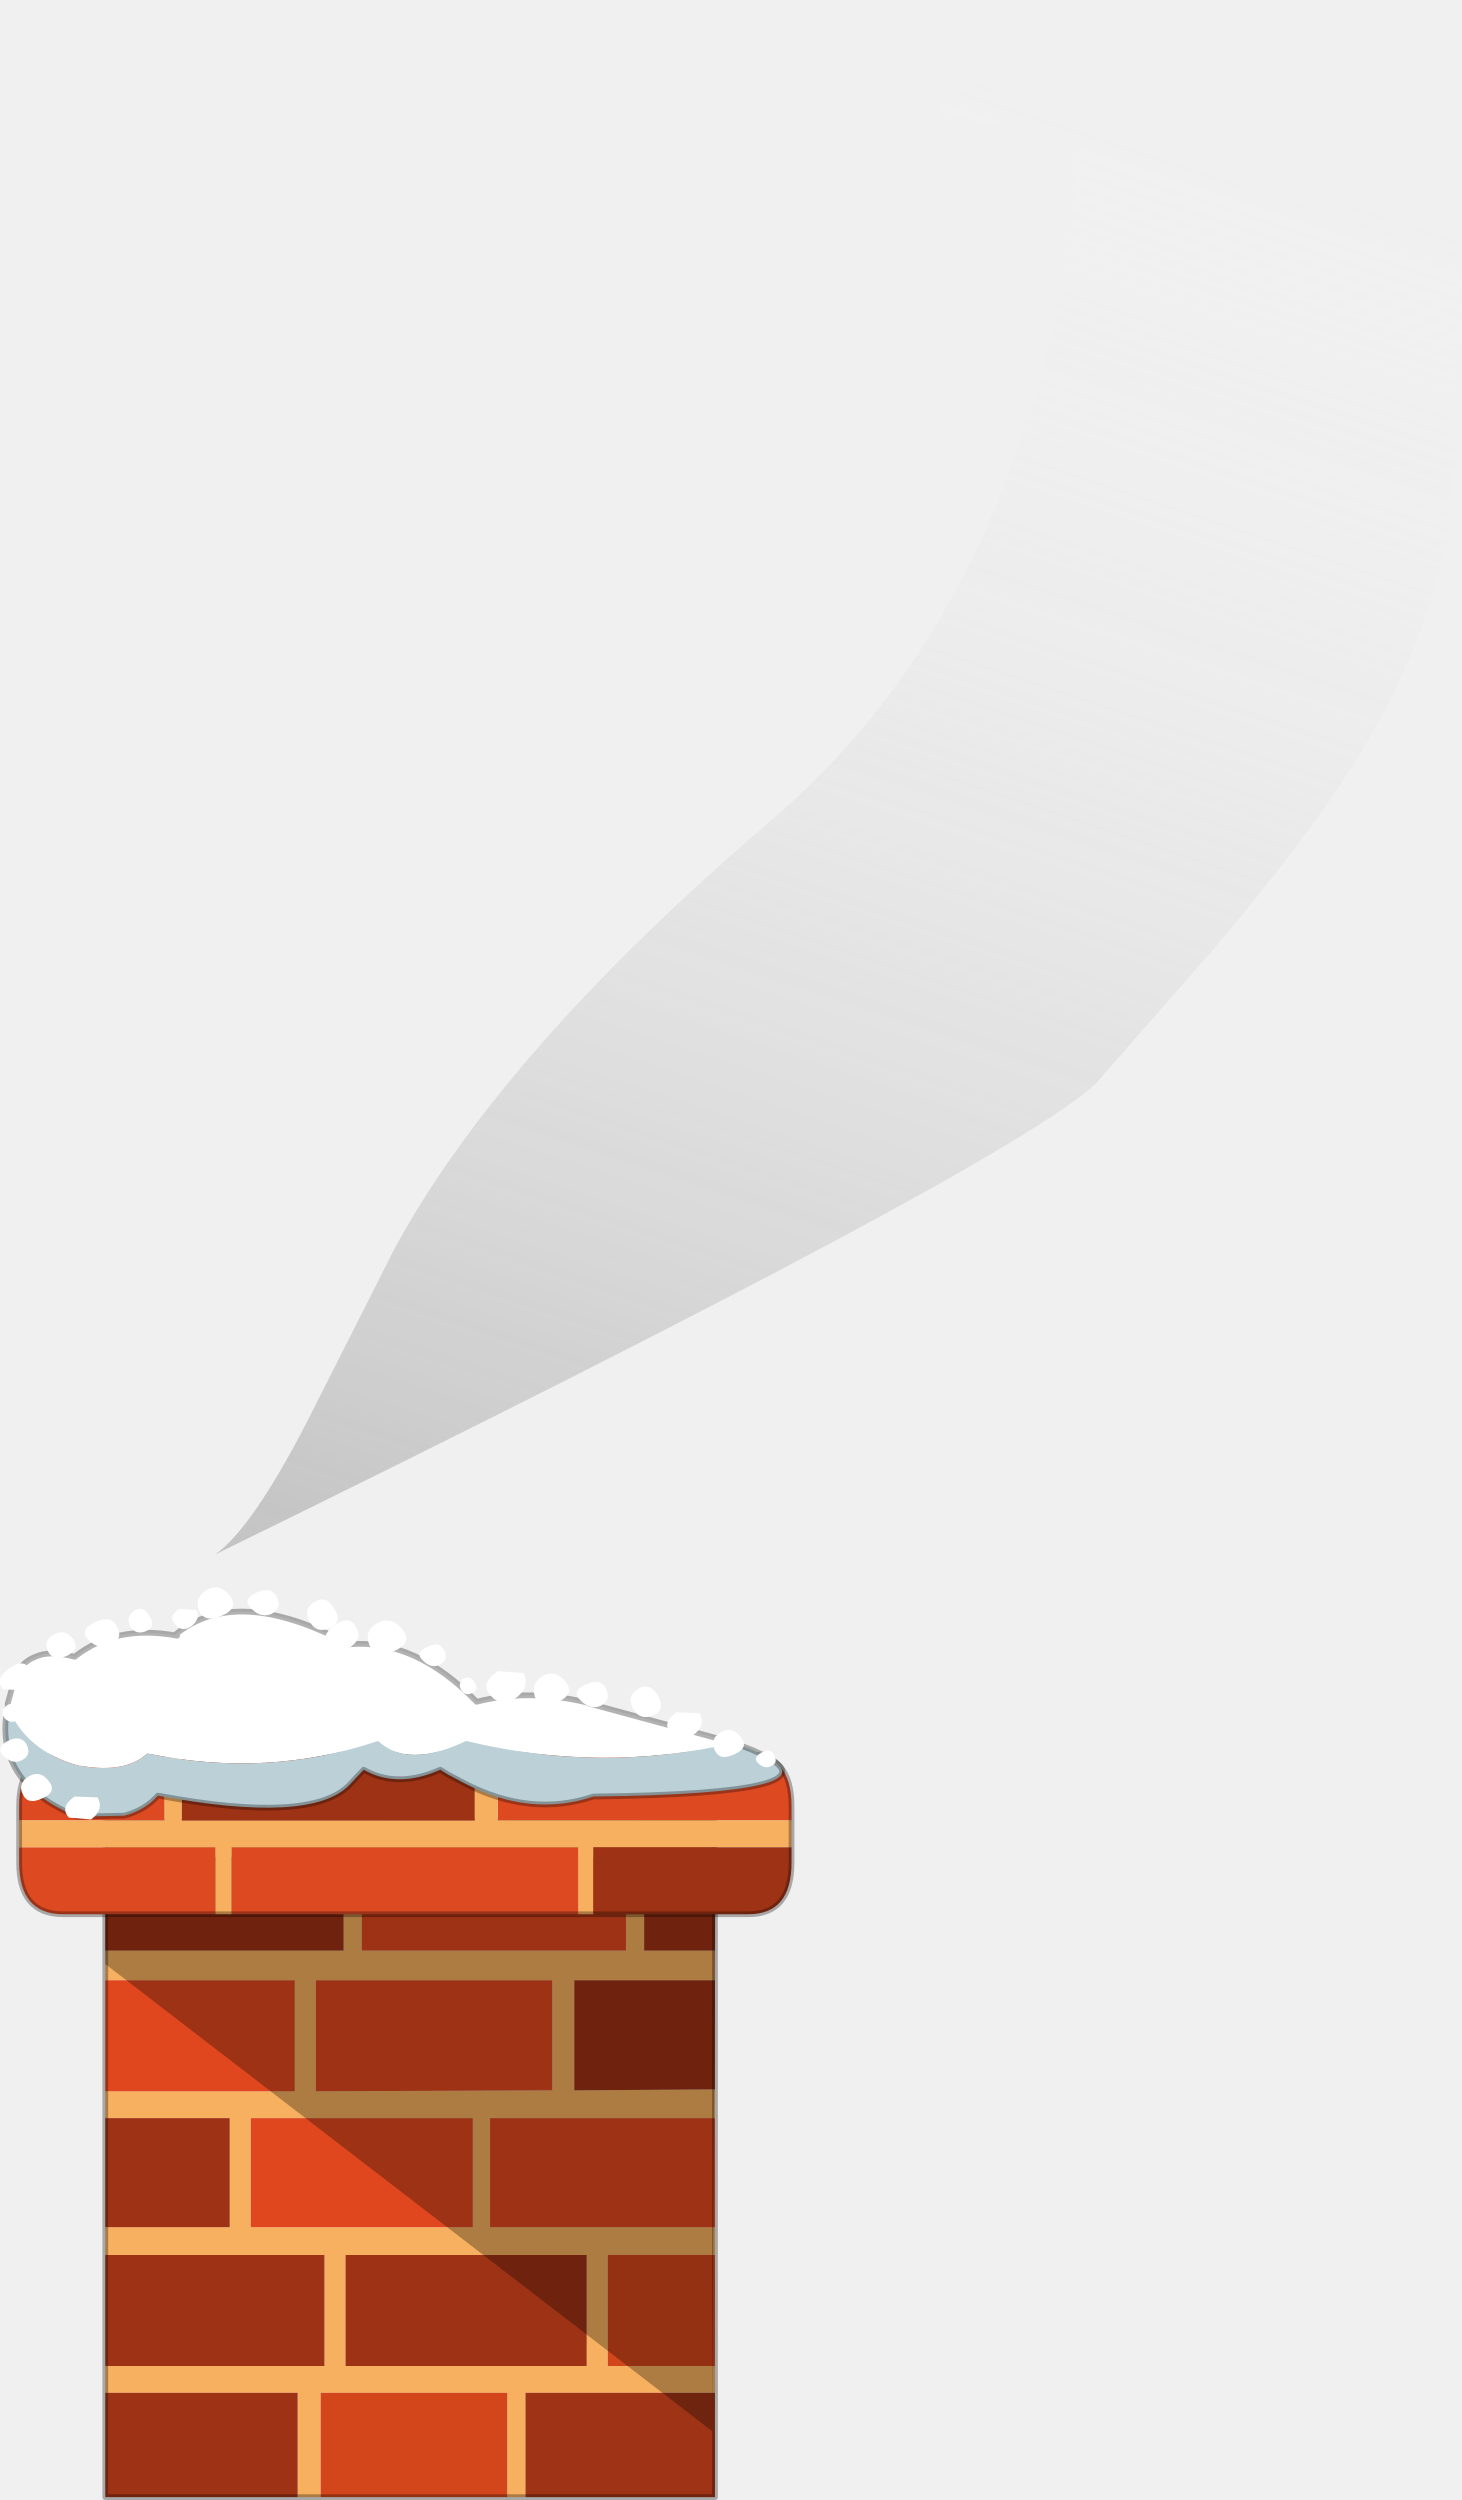
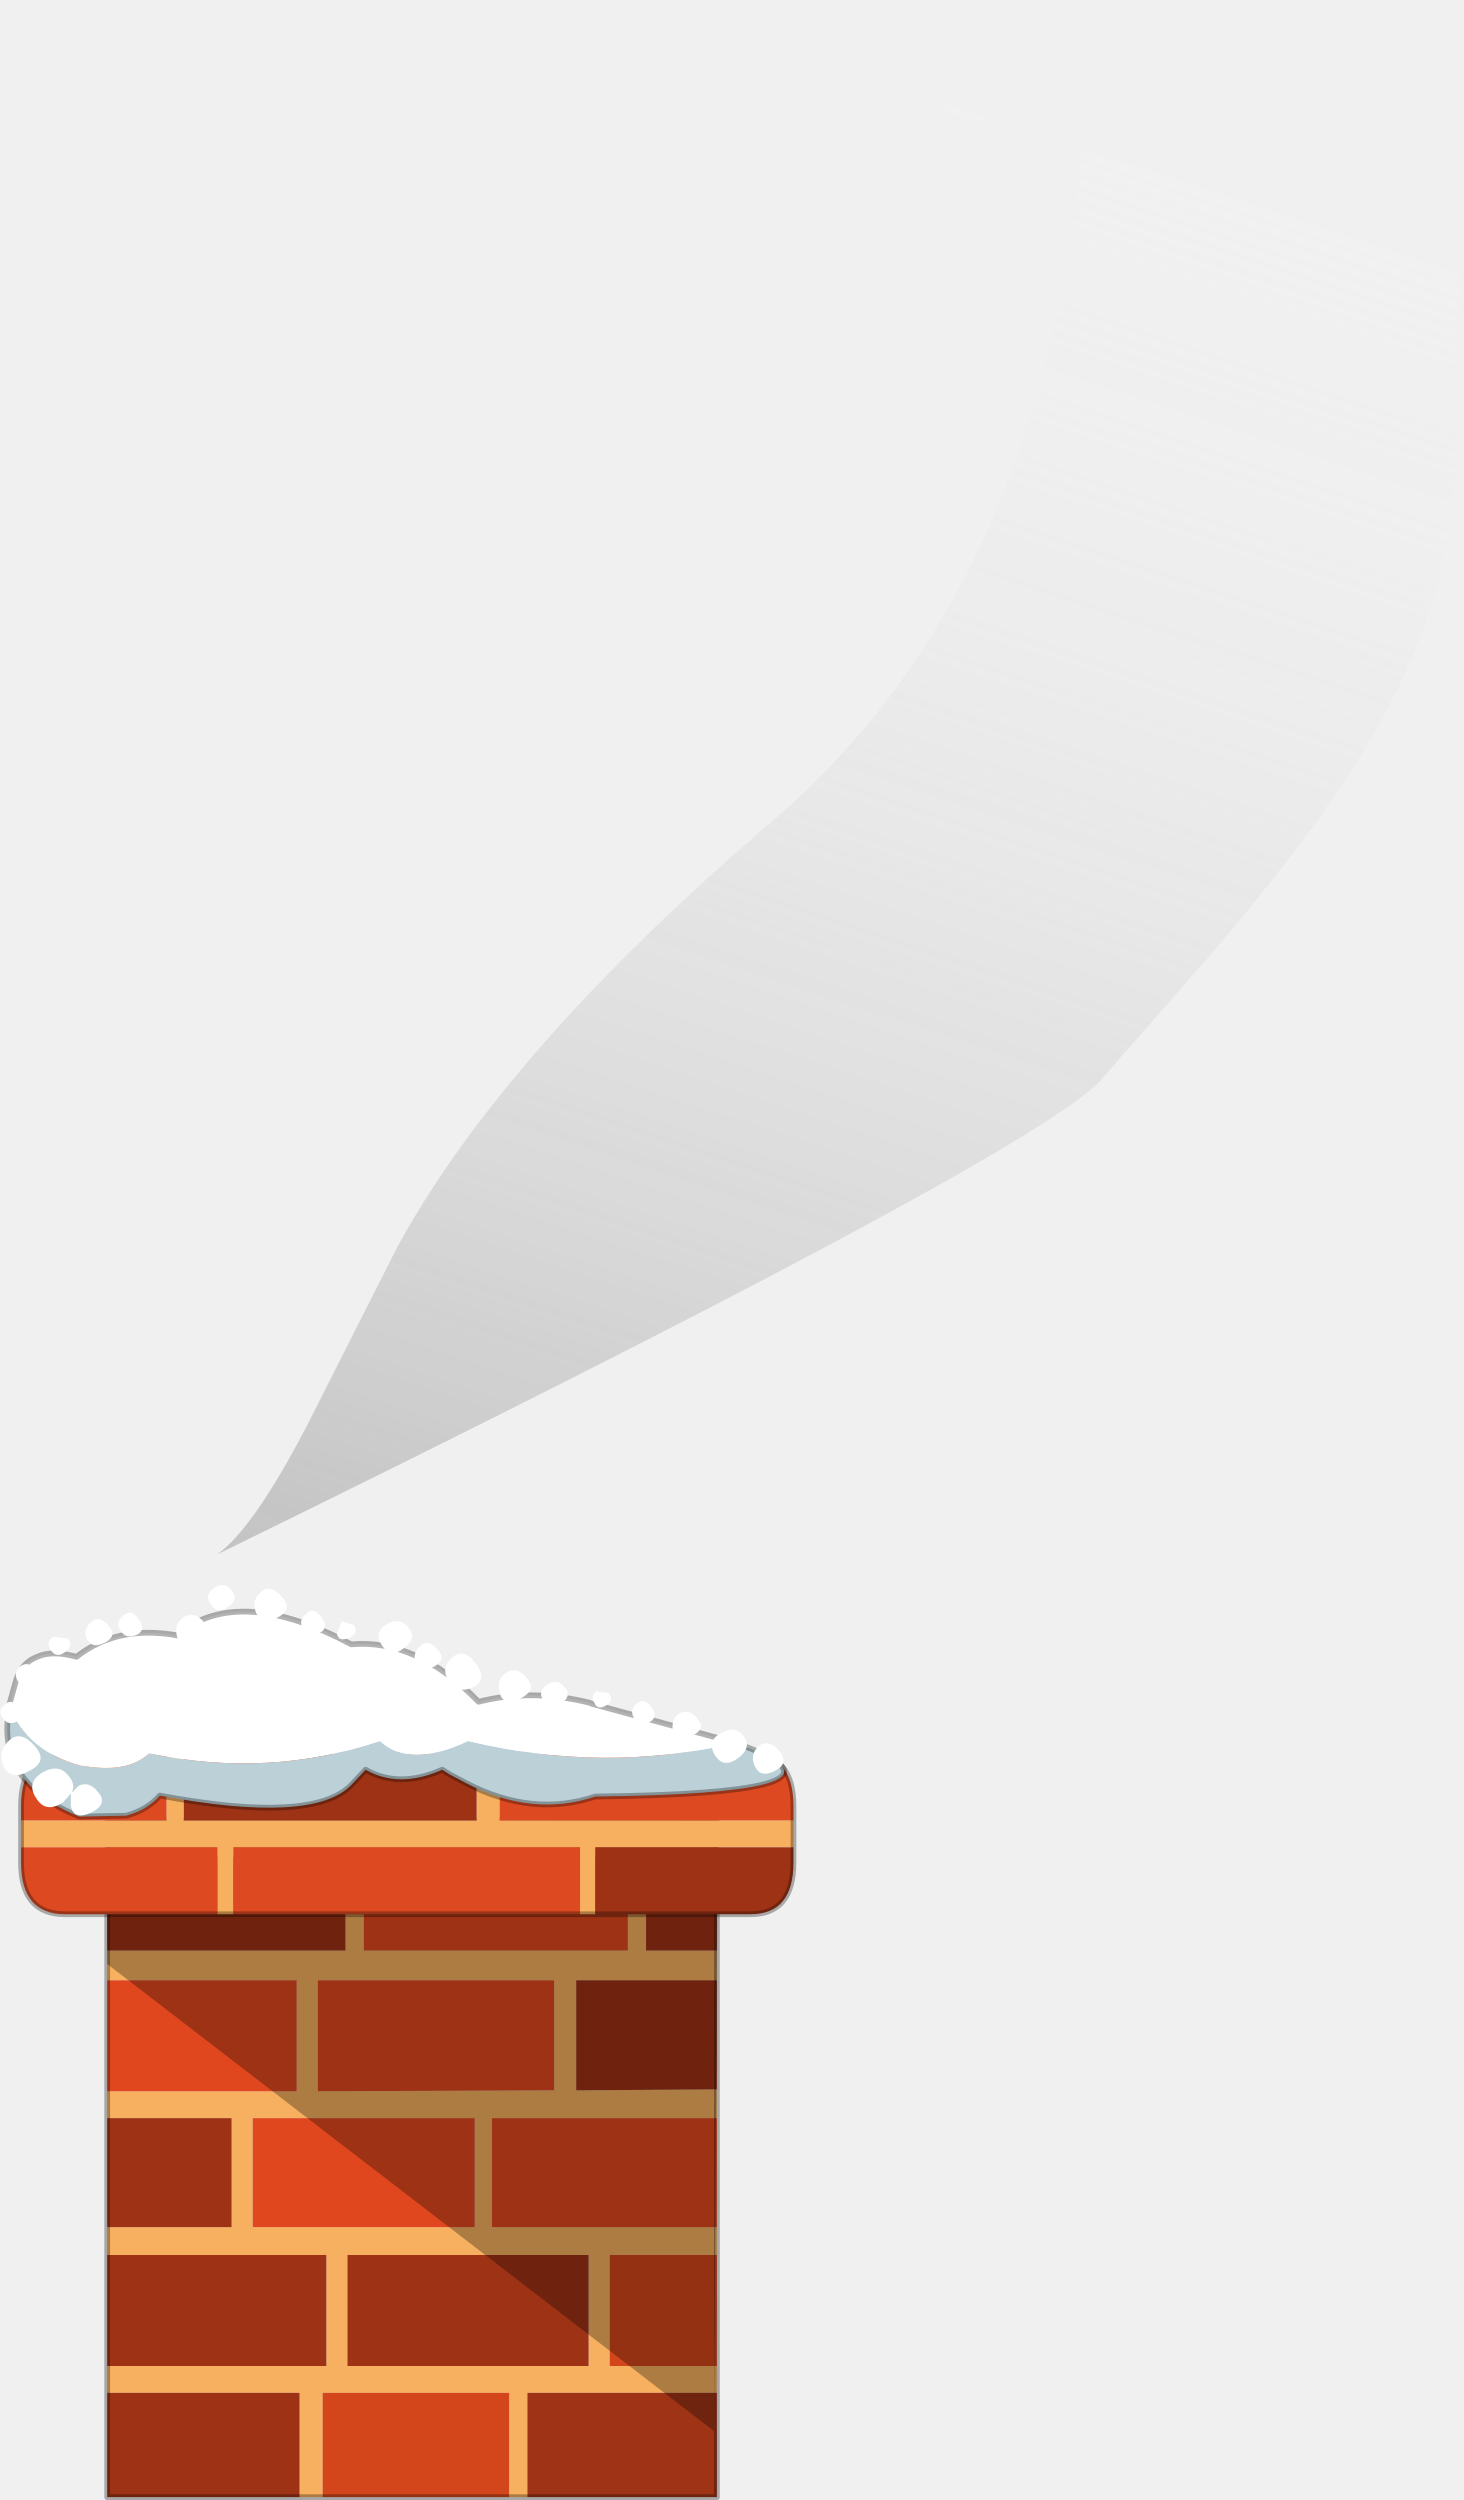
- <svg xmlns="http://www.w3.org/2000/svg" xmlns:xlink="http://www.w3.org/1999/xlink" height="130.6px" width="76.35px">
-   <g transform="matrix(1.0, 0.0, 0.0, 1.0, 21.4, 130.65)">
-     <use height="130.6" transform="matrix(1.0, 0.0, 0.0, 1.0, -21.4, -130.65)" width="76.35" xlink:href="#decoration208-shape0" />
+ <svg xmlns="http://www.w3.org/2000/svg" xmlns:xlink="http://www.w3.org/1999/xlink" height="130.6px" width="76.45px">
+   <g transform="matrix(1.0, 0.0, 0.0, 1.0, 21.5, 130.65)">
+     <use height="130.6" transform="matrix(1.0, 0.0, 0.0, 1.0, -21.5, -130.65)" width="76.45" xlink:href="#decoration208-shape0" />
  </g>
  <defs>
-     <g id="decoration208-shape0" transform="matrix(1.0, 0.0, 0.0, 1.0, 21.4, 130.65)">
-       <path d="M-10.15 -49.45 Q-8.25 -50.8 -5.4 -56.3 L-0.8 -65.4 Q4.8 -75.75 18.95 -87.85 33.05 -99.95 35.05 -123.55 L34.95 -123.55 33.45 -123.95 Q26.6 -124.3 27.8 -125.55 29.55 -127.05 32.4 -128.2 L35.1 -129.3 36.95 -130.35 Q38.7 -131.6 46.95 -127.55 50.8 -125.8 52.4 -124.3 55.1 -122.05 54.95 -120.55 L54.7 -113.4 Q54.7 -105.5 53.95 -101.6 52.8 -96.25 49.2 -90.55 46.55 -86.4 41.8 -80.85 L35.85 -74.05 Q31.3 -69.75 -10.15 -49.45" fill="url(#decoration208-gradient0)" fill-rule="evenodd" stroke="none" />
-       <path d="M-15.9 -33.65 L-15.9 -35.5 15.95 -35.55 15.95 -33.65 12.25 -33.65 12.25 -28.75 15.95 -28.75 15.95 -27.2 8.6 -27.2 8.6 -21.45 15.95 -21.5 15.95 -20.0 4.2 -20.0 4.2 -14.3 15.95 -14.3 15.95 -12.85 10.35 -12.85 10.35 -7.05 15.95 -7.05 15.95 -5.65 6.05 -5.65 6.05 -0.2 5.1 -0.2 5.1 -5.65 -4.65 -5.65 -4.65 -0.2 -5.85 -0.2 -5.85 -5.65 -15.9 -5.65 -15.9 -7.05 -4.45 -7.05 -4.45 -12.85 -15.9 -12.85 -15.9 -14.3 -9.4 -14.3 -9.4 -20.0 -15.9 -20.0 -15.9 -21.4 -6.0 -21.4 -6.0 -27.2 -15.9 -27.2 -15.9 -28.75 -3.45 -28.75 -3.45 -33.65 -15.9 -33.65 M7.45 -21.45 L7.45 -27.2 -4.9 -27.2 -4.9 -21.4 7.45 -21.45 M11.3 -28.75 L11.3 -33.65 -2.5 -33.65 -2.5 -28.75 11.3 -28.75 M3.3 -20.0 L-8.3 -20.0 -8.3 -14.3 3.3 -14.3 3.3 -20.0 M9.25 -12.85 L-3.35 -12.85 -3.35 -7.05 9.25 -7.05 9.25 -12.85" fill="#f7b060" fill-rule="evenodd" stroke="none" />
+     <g id="decoration208-shape0" transform="matrix(1.0, 0.0, 0.0, 1.0, 21.5, 130.65)">
+       <path d="M35.1 -129.3 L36.95 -130.35 Q38.7 -131.6 46.95 -127.55 50.8 -125.8 52.4 -124.3 55.1 -122.05 54.95 -120.55 L54.7 -113.4 Q54.7 -105.5 53.95 -101.6 52.8 -96.25 49.2 -90.55 46.55 -86.4 41.8 -80.85 L35.85 -74.05 Q31.3 -69.75 -10.15 -49.45 -8.25 -50.8 -5.4 -56.3 L-0.8 -65.4 Q4.8 -75.75 18.95 -87.85 33.05 -99.95 35.05 -123.55 L34.95 -123.55 33.45 -123.95 Q26.6 -124.3 27.8 -125.55 29.55 -127.05 32.4 -128.2 L35.1 -129.3" fill="url(#decoration208-gradient0)" fill-rule="evenodd" stroke="none" />
+       <path d="M-15.9 -33.65 L-15.9 -35.5 15.95 -35.55 15.95 -33.65 12.25 -33.65 12.25 -28.75 15.95 -28.75 15.95 -27.2 8.6 -27.2 8.6 -21.45 15.95 -21.5 15.95 -20.0 4.2 -20.0 4.2 -14.3 15.95 -14.3 15.95 -12.85 10.35 -12.85 10.35 -7.05 15.95 -7.05 15.95 -5.65 6.05 -5.65 6.05 -0.2 5.1 -0.2 5.1 -5.65 -4.65 -5.65 -4.65 -0.2 -5.85 -0.2 -5.85 -5.65 -15.9 -5.65 -15.9 -7.05 -4.45 -7.05 -4.45 -12.85 -15.9 -12.85 -15.9 -14.3 -9.4 -14.3 -9.4 -20.0 -15.9 -20.0 -15.9 -21.4 -6.0 -21.4 -6.0 -27.2 -15.9 -27.2 -15.9 -28.75 -3.45 -28.75 -3.45 -33.65 -15.9 -33.65 M11.3 -28.75 L11.3 -33.65 -2.5 -33.65 -2.5 -28.75 11.3 -28.75 M3.3 -20.0 L-8.3 -20.0 -8.3 -14.3 3.3 -14.3 3.3 -20.0 M9.25 -12.85 L-3.35 -12.85 -3.35 -7.05 9.25 -7.05 9.25 -12.85 M7.45 -21.45 L7.45 -27.2 -4.9 -27.2 -4.9 -21.4 7.45 -21.45" fill="#f7b060" fill-rule="evenodd" stroke="none" />
      <path d="M-15.9 -33.65 L-3.45 -33.65 -3.45 -28.75 -15.9 -28.75 -15.9 -33.65 M-15.9 -20.0 L-9.4 -20.0 -9.4 -14.3 -15.9 -14.3 -15.9 -20.0 M-15.9 -12.85 L-4.45 -12.85 -4.45 -7.05 -15.9 -7.05 -15.9 -12.85 M-15.9 -5.65 L-5.85 -5.65 -5.85 -0.2 -15.9 -0.2 -15.9 -5.65 M15.95 -21.5 L8.6 -21.45 8.6 -27.2 15.95 -27.2 15.95 -21.5 M15.95 -28.75 L12.25 -28.75 12.25 -33.65 15.95 -33.65 15.95 -28.75 M9.25 -12.85 L9.25 -7.05 -3.35 -7.05 -3.35 -12.85 9.25 -12.85" fill="#9e3215" fill-rule="evenodd" stroke="none" />
-       <path d="M-15.9 -27.2 L-6.0 -27.2 -6.0 -21.4 -15.9 -21.4 -15.9 -27.2 M15.95 -14.3 L4.2 -14.3 4.2 -20.0 15.95 -20.0 15.95 -14.3 M7.45 -21.45 L-4.9 -21.4 -4.9 -27.2 7.45 -27.2 7.45 -21.45 M11.3 -28.75 L-2.5 -28.75 -2.5 -33.65 11.3 -33.65 11.3 -28.75 M3.3 -20.0 L3.3 -14.3 -8.3 -14.3 -8.3 -20.0 3.3 -20.0" fill="#e0471e" fill-rule="evenodd" stroke="none" />
+       <path d="M-15.9 -27.2 L-6.0 -27.2 -6.0 -21.4 -15.9 -21.4 -15.9 -27.2 M15.95 -14.3 L4.2 -14.3 4.2 -20.0 15.95 -20.0 15.95 -14.3 M11.3 -28.75 L-2.5 -28.75 -2.5 -33.65 11.3 -33.65 11.3 -28.75 M3.3 -20.0 L3.3 -14.3 -8.3 -14.3 -8.3 -20.0 3.3 -20.0 M7.45 -21.45 L-4.9 -21.4 -4.9 -27.2 7.45 -27.2 7.45 -21.45" fill="#e0471e" fill-rule="evenodd" stroke="none" />
      <path d="M-4.65 -0.2 L-4.65 -5.65 5.1 -5.65 5.1 -0.2 -4.65 -0.2 M15.95 -7.05 L10.35 -7.05 10.35 -12.85 15.95 -12.85 15.95 -7.05" fill="#d3461b" fill-rule="evenodd" stroke="none" />
      <path d="M6.05 -0.2 L6.05 -5.65 15.95 -5.65 15.95 -0.2 6.05 -0.2" fill="#9e3315" fill-rule="evenodd" stroke="none" />
-       <path d="M15.95 -33.65 L15.95 -35.55 -15.9 -35.5 -15.9 -33.65 M-15.9 -28.75 L-15.9 -27.2 M-15.9 -21.4 L-15.9 -20.0 M-15.9 -14.3 L-15.9 -12.85 M-15.9 -7.05 L-15.9 -5.65 M-5.85 -0.2 L-4.65 -0.2 M5.1 -0.2 L6.05 -0.2 M15.95 -5.65 L15.95 -7.05 M15.95 -12.85 L15.95 -14.3 M15.95 -20.0 L15.95 -21.5 M15.95 -27.2 L15.95 -28.75 M15.95 -33.65 L15.95 -28.75 M15.95 -27.2 L15.95 -21.5 M15.95 -20.0 L15.95 -14.3 M15.95 -5.65 L15.95 -0.2 6.05 -0.2 M15.95 -12.85 L15.95 -7.05 M-15.9 -21.4 L-15.9 -27.2 M-15.9 -28.75 L-15.9 -33.65 M-15.9 -14.3 L-15.9 -20.0 M-5.85 -0.2 L-15.9 -0.2 -15.9 -5.65 M-15.9 -7.05 L-15.9 -12.85 M5.1 -0.2 L-4.65 -0.2" fill="none" stroke="#000000" stroke-linecap="round" stroke-linejoin="round" stroke-opacity="0.302" stroke-width="0.3" />
+       <path d="M15.95 -33.65 L15.95 -35.55 -15.9 -35.5 -15.9 -33.65 M-15.9 -28.75 L-15.9 -27.2 M-15.9 -21.4 L-15.9 -20.0 M-15.9 -14.3 L-15.9 -12.85 M-15.9 -7.05 L-15.9 -5.65 M-5.85 -0.2 L-4.65 -0.2 M5.1 -0.2 L6.05 -0.2 M15.95 -5.65 L15.95 -7.05 M15.95 -12.85 L15.95 -14.3 M15.95 -20.0 L15.95 -21.5 M15.95 -27.2 L15.95 -28.75 M15.95 -33.65 L15.95 -28.75 M15.95 -20.0 L15.95 -14.3 M15.95 -5.65 L15.95 -0.2 6.05 -0.2 M15.95 -12.85 L15.95 -7.05 M15.95 -27.2 L15.95 -21.5 M-15.9 -28.75 L-15.9 -33.65 M-15.9 -14.3 L-15.9 -20.0 M-5.85 -0.2 L-15.9 -0.2 -15.9 -5.65 M-15.9 -7.05 L-15.9 -12.85 M-15.9 -21.4 L-15.9 -27.2 M5.1 -0.2 L-4.65 -0.2" fill="none" stroke="#000000" stroke-linecap="round" stroke-linejoin="round" stroke-opacity="0.302" stroke-width="0.3" />
      <path d="M15.8 -3.65 L-15.9 -28.05 -15.9 -35.55 16.0 -35.55 15.8 -3.65" fill="#000000" fill-opacity="0.298" fill-rule="evenodd" stroke="none" />
+       <path d="M3.4 -39.0 L4.6 -39.0 4.6 -35.55 19.95 -35.55 19.95 -34.15 9.6 -34.15 9.6 -30.65 8.8 -30.65 8.8 -34.15 -9.3 -34.15 -9.3 -30.65 -10.15 -30.65 -10.15 -34.15 -20.4 -34.15 -20.4 -35.55 -12.8 -35.55 -12.8 -39.0 -11.9 -39.0 -11.9 -35.55 3.4 -35.55 3.4 -39.0" fill="#f7b060" fill-rule="evenodd" stroke="none" />
+       <path d="M19.95 -34.15 L19.95 -33.35 Q19.95 -30.65 17.7 -30.65 L9.6 -30.65 9.6 -34.15 19.95 -34.15 M-11.9 -39.0 L3.4 -39.0 3.4 -35.55 -11.9 -35.55 -11.9 -39.0" fill="#9e3215" fill-rule="evenodd" stroke="none" />
      <path d="M4.6 -39.0 L17.7 -39.0 Q19.95 -39.0 19.95 -36.3 L19.95 -35.55 4.6 -35.55 4.6 -39.0 M8.8 -30.65 L-9.3 -30.65 -9.3 -34.15 8.8 -34.15 8.8 -30.65 M-10.15 -30.65 L-18.1 -30.65 Q-20.4 -30.65 -20.4 -33.35 L-20.4 -34.15 -10.15 -34.15 -10.15 -30.65 M-20.4 -35.55 L-20.4 -36.3 Q-20.4 -39.0 -18.1 -39.0 L-12.8 -39.0 -12.8 -35.55 -20.4 -35.55" fill="#dd4921" fill-rule="evenodd" stroke="none" />
-       <path d="M19.95 -35.55 L19.95 -34.15 9.6 -34.15 9.6 -30.65 8.8 -30.65 8.8 -34.15 -9.3 -34.15 -9.3 -30.65 -10.15 -30.65 -10.15 -34.15 -20.4 -34.15 -20.4 -35.55 -12.8 -35.55 -12.8 -39.0 -11.9 -39.0 -11.9 -35.55 3.4 -35.55 3.4 -39.0 4.6 -39.0 4.6 -35.55 19.95 -35.55" fill="#f7b060" fill-rule="evenodd" stroke="none" />
-       <path d="M19.95 -34.15 L19.95 -33.35 Q19.95 -30.65 17.7 -30.65 L9.6 -30.65 9.6 -34.15 19.95 -34.15 M-11.9 -39.0 L3.4 -39.0 3.4 -35.55 -11.9 -35.55 -11.9 -39.0" fill="#9e3215" fill-rule="evenodd" stroke="none" />
-       <path d="M4.6 -39.0 L17.7 -39.0 Q19.95 -39.0 19.95 -36.3 L19.95 -35.55 19.95 -34.15 19.95 -33.35 Q19.95 -30.65 17.7 -30.65 L9.6 -30.65 8.8 -30.65 -9.3 -30.65 -10.15 -30.65 -18.1 -30.65 Q-20.4 -30.65 -20.4 -33.35 L-20.4 -34.15 -20.4 -35.55 -20.4 -36.3 Q-20.4 -39.0 -18.1 -39.0 L-12.8 -39.0 -11.9 -39.0 3.4 -39.0 4.6 -39.0 Z" fill="none" stroke="#000000" stroke-linecap="round" stroke-linejoin="round" stroke-opacity="0.302" stroke-width="0.3" />
-       <path d="M-21.0 -41.5 L-21.0 -41.65 -20.65 -42.9 Q-20.35 -43.8 -19.55 -44.1 -18.8 -44.45 -17.5 -44.1 -15.35 -45.8 -12.15 -45.2 L-12.25 -45.25 Q-9.05 -47.9 -3.15 -44.75 0.3 -45.05 3.5 -41.75 6.25 -42.45 9.3 -41.7 L9.4 -41.65 16.95 -39.6 Q10.0 -38.0 2.95 -39.7 -0.1 -38.25 -1.65 -39.7 -7.45 -37.75 -13.7 -39.05 -14.85 -38.0 -17.15 -38.4 L-17.25 -38.4 Q-20.05 -39.15 -21.0 -41.5" fill="#ffffff" fill-rule="evenodd" stroke="none" />
-       <path d="M-21.0 -41.5 Q-20.05 -39.15 -17.25 -38.4 L-17.15 -38.4 Q-14.85 -38.0 -13.7 -39.05 -7.45 -37.75 -1.65 -39.7 -0.1 -38.25 2.95 -39.7 10.0 -38.0 16.95 -39.6 L17.85 -39.25 18.3 -39.05 Q22.85 -36.95 9.6 -36.8 6.3 -35.7 2.85 -37.5 L2.0 -37.95 1.6 -38.2 Q-0.65 -37.2 -2.4 -38.2 L-3.15 -37.4 Q-5.15 -35.35 -13.15 -36.85 -13.8 -36.1 -14.9 -35.8 L-17.35 -35.75 Q-21.8 -37.55 -21.0 -41.5" fill="#bbd1d7" fill-rule="evenodd" stroke="none" />
-       <path d="M16.95 -39.6 L9.4 -41.65 9.3 -41.7 Q6.25 -42.45 3.5 -41.75 0.3 -45.05 -3.15 -44.75 -9.05 -47.9 -12.25 -45.25 L-12.15 -45.2 Q-15.35 -45.8 -17.5 -44.1 -18.8 -44.45 -19.55 -44.1 -20.35 -43.8 -20.65 -42.9 L-21.0 -41.65 -21.0 -41.5 M16.95 -39.6 L17.85 -39.25 18.3 -39.05 Q22.85 -36.95 9.6 -36.8 6.3 -35.7 2.85 -37.5 L2.0 -37.95 1.6 -38.2 Q-0.65 -37.2 -2.4 -38.2 L-3.15 -37.4 Q-5.15 -35.35 -13.15 -36.85 -13.8 -36.1 -14.9 -35.8 L-17.35 -35.75 Q-21.8 -37.55 -21.0 -41.5" fill="none" stroke="#000000" stroke-linecap="round" stroke-linejoin="round" stroke-opacity="0.302" stroke-width="0.3" />
-       <path d="M-14.6 -45.7 Q-14.85 -46.15 -14.4 -46.5 -13.95 -46.8 -13.6 -46.25 -13.25 -45.65 -13.75 -45.45 -14.3 -45.2 -14.6 -45.7 M-15.3 -45.7 Q-14.95 -45.05 -15.55 -44.75 -16.15 -44.4 -16.75 -44.95 -17.3 -45.5 -16.45 -45.9 -15.6 -46.3 -15.3 -45.7 M-17.6 -45.05 Q-17.2 -44.5 -17.9 -44.15 -18.65 -43.85 -18.9 -44.4 -19.15 -44.95 -18.6 -45.25 -18.05 -45.6 -17.6 -45.05 M-11.4 -45.7 Q-11.9 -45.35 -12.25 -45.8 -12.65 -46.2 -12.05 -46.6 L-11.15 -46.55 Q-10.9 -46.1 -11.4 -45.7 M-9.8 -46.25 Q-10.7 -45.85 -11.0 -46.5 -11.25 -47.2 -10.6 -47.6 -9.95 -47.95 -9.4 -47.3 -8.9 -46.65 -9.8 -46.25 M-8.0 -47.45 Q-7.25 -47.8 -6.95 -47.25 -6.65 -46.65 -7.2 -46.35 -7.75 -46.1 -8.25 -46.6 -8.8 -47.1 -8.0 -47.45 M-2.8 -45.65 Q-2.45 -45.05 -3.1 -44.6 L-4.25 -44.65 Q-4.7 -45.2 -3.9 -45.75 -3.15 -46.3 -2.8 -45.65 M-5.2 -45.9 Q-5.6 -46.55 -5.0 -46.95 -4.4 -47.35 -3.95 -46.65 -3.5 -45.9 -4.15 -45.6 -4.85 -45.3 -5.2 -45.9 M-0.4 -45.55 Q0.2 -44.85 -0.8 -44.4 -1.8 -43.95 -2.1 -44.7 -2.4 -45.45 -1.7 -45.85 -0.95 -46.25 -0.4 -45.55 M18.2 -38.55 Q17.9 -38.85 18.4 -39.1 18.9 -39.35 19.05 -38.95 19.25 -38.55 18.9 -38.4 18.55 -38.2 18.2 -38.55 M15.95 -39.2 Q15.65 -39.8 16.25 -40.15 16.85 -40.5 17.3 -39.9 17.75 -39.35 16.95 -39.0 16.2 -38.65 15.95 -39.2 M13.65 -40.1 Q13.15 -40.65 13.95 -41.2 L15.15 -41.15 Q15.5 -40.5 14.8 -40.0 14.15 -39.55 13.65 -40.1 M10.0 -41.55 Q9.45 -41.3 8.95 -41.8 8.4 -42.3 9.2 -42.65 9.95 -43.0 10.25 -42.45 10.55 -41.85 10.0 -41.55 M11.9 -42.4 Q12.5 -42.8 12.95 -42.1 13.4 -41.35 12.75 -41.05 12.05 -40.75 11.7 -41.35 11.3 -42.0 11.9 -42.4 M6.55 -42.0 Q6.3 -42.7 6.95 -43.1 7.6 -43.45 8.15 -42.8 8.65 -42.15 7.75 -41.75 6.85 -41.35 6.55 -42.0 M4.25 -42.05 Q3.65 -42.7 4.6 -43.35 L5.95 -43.25 Q6.3 -42.5 5.55 -41.95 4.8 -41.45 4.25 -42.05 M3.25 -42.2 Q2.9 -42.05 2.7 -42.35 2.5 -42.7 2.8 -42.95 3.15 -43.15 3.4 -42.75 3.65 -42.35 3.25 -42.2 M1.6 -43.7 Q1.15 -43.45 0.7 -43.9 0.25 -44.3 0.9 -44.6 1.55 -44.95 1.8 -44.45 2.05 -43.95 1.6 -43.7 M-21.25 -42.4 Q-21.7 -42.95 -20.9 -43.5 -20.15 -44.05 -19.8 -43.4 -19.45 -42.8 -20.1 -42.35 L-21.25 -42.4 M-21.0 -39.7 Q-20.3 -40.05 -20.0 -39.5 -19.75 -38.95 -20.25 -38.7 -20.7 -38.45 -21.2 -38.9 -21.65 -39.35 -21.0 -39.7 M-20.55 -40.75 Q-20.95 -40.6 -21.2 -40.95 -21.4 -41.3 -21.05 -41.55 -20.7 -41.8 -20.45 -41.35 -20.15 -40.95 -20.55 -40.75 M-17.5 -36.8 L-16.3 -36.75 Q-15.95 -36.1 -16.65 -35.6 L-17.8 -35.7 Q-18.3 -36.25 -17.5 -36.8 M-19.2 -36.7 Q-19.95 -36.35 -20.2 -36.9 -20.5 -37.5 -19.9 -37.85 -19.3 -38.2 -18.85 -37.6 -18.4 -37.05 -19.2 -36.7" fill="#ffffff" fill-rule="evenodd" stroke="none" />
+       <path d="M3.4 -39.0 L4.6 -39.0 17.7 -39.0 Q19.95 -39.0 19.95 -36.3 L19.95 -35.55 19.95 -34.15 19.95 -33.35 Q19.95 -30.65 17.7 -30.65 L9.6 -30.65 8.8 -30.65 -9.3 -30.65 -10.15 -30.65 -18.1 -30.65 Q-20.4 -30.65 -20.4 -33.35 L-20.4 -34.15 -20.4 -35.55 -20.4 -36.3 Q-20.4 -39.0 -18.1 -39.0 L-12.8 -39.0 -11.9 -39.0 3.4 -39.0 Z" fill="none" stroke="#000000" stroke-linecap="round" stroke-linejoin="round" stroke-opacity="0.302" stroke-width="0.3" />
+       <path d="M16.95 -39.6 L17.85 -39.25 18.3 -39.05 Q22.85 -36.95 9.6 -36.8 6.3 -35.7 2.85 -37.5 L2.0 -37.95 1.6 -38.2 Q-0.65 -37.2 -2.4 -38.2 L-3.15 -37.4 Q-5.15 -35.35 -13.15 -36.85 -13.8 -36.1 -14.9 -35.8 L-17.35 -35.75 Q-21.8 -37.55 -21.0 -41.5 -20.05 -39.15 -17.25 -38.4 L-17.15 -38.4 Q-14.85 -38.0 -13.7 -39.05 -7.45 -37.75 -1.65 -39.7 -0.1 -38.25 2.95 -39.7 10.0 -38.0 16.95 -39.6" fill="#bbd1d7" fill-rule="evenodd" stroke="none" />
+       <path d="M16.95 -39.6 Q10.0 -38.0 2.95 -39.7 -0.1 -38.25 -1.65 -39.7 -7.45 -37.75 -13.7 -39.05 -14.85 -38.0 -17.15 -38.4 L-17.25 -38.4 Q-20.05 -39.15 -21.0 -41.5 L-21.0 -41.65 -20.65 -42.9 Q-20.35 -43.8 -19.55 -44.1 -18.8 -44.45 -17.5 -44.1 -15.35 -45.8 -12.15 -45.2 L-12.25 -45.25 Q-9.05 -47.9 -3.15 -44.75 0.3 -45.05 3.5 -41.75 6.25 -42.45 9.3 -41.7 L9.4 -41.65 16.95 -39.6" fill="#ffffff" fill-rule="evenodd" stroke="none" />
+       <path d="M-21.0 -41.5 Q-21.8 -37.55 -17.35 -35.75 L-14.9 -35.8 Q-13.8 -36.1 -13.15 -36.85 -5.15 -35.35 -3.15 -37.4 L-2.4 -38.2 Q-0.65 -37.2 1.6 -38.2 L2.0 -37.95 2.85 -37.5 Q6.3 -35.7 9.6 -36.8 22.85 -36.95 18.3 -39.05 L17.85 -39.25 16.95 -39.6 M-21.0 -41.5 L-21.0 -41.65 -20.65 -42.9 Q-20.35 -43.8 -19.55 -44.1 -18.8 -44.45 -17.5 -44.1 -15.35 -45.8 -12.15 -45.2 L-12.25 -45.25 Q-9.05 -47.9 -3.15 -44.75 0.3 -45.05 3.5 -41.75 6.25 -42.45 9.3 -41.7 L9.4 -41.65 16.95 -39.6" fill="none" stroke="#000000" stroke-linecap="round" stroke-linejoin="round" stroke-opacity="0.302" stroke-width="0.3" />
+       <path d="M14.95 -40.85 Q15.4 -40.3 14.6 -39.95 13.8 -39.6 13.65 -40.2 13.55 -40.85 14.0 -41.15 14.5 -41.4 14.95 -40.85 M11.65 -40.85 Q11.35 -41.3 11.75 -41.65 12.15 -42.0 12.55 -41.45 12.9 -40.95 12.45 -40.7 11.95 -40.45 11.65 -40.85 M10.15 -41.55 Q9.7 -41.3 9.55 -41.7 9.35 -42.05 9.65 -42.3 L10.3 -42.2 Q10.6 -41.8 10.15 -41.55 M17.95 -38.35 Q17.65 -38.95 18.1 -39.4 18.6 -39.85 19.2 -39.2 19.75 -38.55 19.0 -38.15 18.25 -37.75 17.95 -38.35 M15.85 -38.95 Q15.4 -39.7 16.15 -40.1 16.9 -40.55 17.35 -39.95 17.8 -39.35 17.05 -38.8 16.3 -38.25 15.85 -38.95 M1.2 -43.6 Q0.5 -43.25 0.25 -43.75 0.0 -44.25 0.45 -44.65 0.85 -45.05 1.35 -44.5 1.85 -43.95 1.2 -43.6 M3.35 -43.75 Q4.0 -42.9 3.2 -42.5 2.4 -42.15 1.95 -42.8 1.5 -43.5 2.1 -44.05 2.75 -44.6 3.35 -43.75 M5.0 -43.3 Q5.55 -43.6 6.05 -42.95 6.55 -42.35 5.65 -41.9 4.75 -41.5 4.6 -42.25 4.4 -42.95 5.0 -43.3 M6.9 -41.8 Q6.55 -42.3 7.1 -42.65 7.65 -43.0 8.0 -42.5 8.4 -42.05 7.8 -41.65 7.25 -41.25 6.9 -41.8 M-1.55 -44.7 Q-2.0 -45.35 -1.3 -45.8 -0.6 -46.2 -0.15 -45.6 0.3 -45.05 -0.4 -44.55 -1.1 -44.0 -1.55 -44.7 M-3.9 -45.3 L-3.65 -45.95 -3.0 -45.75 Q-2.75 -45.35 -3.25 -45.1 -3.8 -44.85 -3.9 -45.3 M-4.8 -45.35 Q-5.35 -45.1 -5.65 -45.55 -5.95 -46.0 -5.5 -46.35 -5.1 -46.75 -4.7 -46.15 -4.3 -45.6 -4.8 -45.35 M-9.6 -46.7 Q-10.15 -46.3 -10.5 -46.85 -10.85 -47.35 -10.3 -47.7 -9.75 -48.05 -9.4 -47.55 -9.0 -47.1 -9.6 -46.7 M-7.0 -46.15 Q-7.8 -45.75 -8.1 -46.35 -8.4 -47.0 -7.9 -47.45 -7.4 -47.95 -6.8 -47.25 -6.15 -46.6 -7.0 -46.15 M-12.25 -45.15 Q-12.45 -45.85 -11.85 -46.2 -11.3 -46.5 -10.8 -45.85 -10.3 -45.25 -11.2 -44.8 -12.1 -44.4 -12.25 -45.15 M-14.25 -46.05 Q-13.85 -45.5 -14.35 -45.25 -14.9 -45.0 -15.2 -45.45 -15.5 -45.9 -15.05 -46.25 -14.65 -46.65 -14.25 -46.05 M-16.95 -45.0 Q-17.2 -45.5 -16.75 -45.9 -16.35 -46.3 -15.85 -45.75 -15.35 -45.2 -16.0 -44.85 -16.7 -44.5 -16.95 -45.0 M-18.1 -44.35 Q-18.55 -44.0 -18.85 -44.45 -19.15 -44.85 -18.7 -45.15 L-17.95 -45.05 Q-17.65 -44.65 -18.1 -44.35 M-17.9 -37.85 Q-17.55 -37.45 -17.75 -37.0 L-17.4 -37.35 Q-16.85 -37.65 -16.35 -37.0 -15.85 -36.4 -16.75 -35.95 -17.65 -35.55 -17.8 -36.3 L-17.8 -36.95 -18.2 -36.5 Q-19.1 -35.9 -19.6 -36.7 -20.15 -37.5 -19.3 -38.05 -18.4 -38.55 -17.9 -37.85 M-19.95 -38.15 Q-20.9 -37.6 -21.3 -38.35 -21.65 -39.1 -21.05 -39.7 -20.45 -40.3 -19.7 -39.45 -18.95 -38.65 -19.95 -38.15 M-19.95 -42.8 Q-20.5 -42.5 -20.65 -43.0 -20.75 -43.45 -20.35 -43.65 -20.0 -43.85 -19.7 -43.45 -19.35 -43.05 -19.95 -42.8 M-21.35 -40.9 Q-21.65 -41.3 -21.25 -41.6 -20.9 -41.95 -20.55 -41.45 -20.2 -40.95 -20.65 -40.7 -21.1 -40.5 -21.35 -40.9" fill="#ffffff" fill-rule="evenodd" stroke="none" />
    </g>
    <linearGradient gradientTransform="matrix(0.0201, -0.0605, 0.0477, 0.0157, 32.95, -74.85)" gradientUnits="userSpaceOnUse" id="decoration208-gradient0" spreadMethod="pad" x1="-819.2" x2="819.2">
      <stop offset="0.0" stop-color="#878787" stop-opacity="0.6" />
      <stop offset="1.0" stop-color="#ffffff" stop-opacity="0.0" />
    </linearGradient>
  </defs>
</svg>
